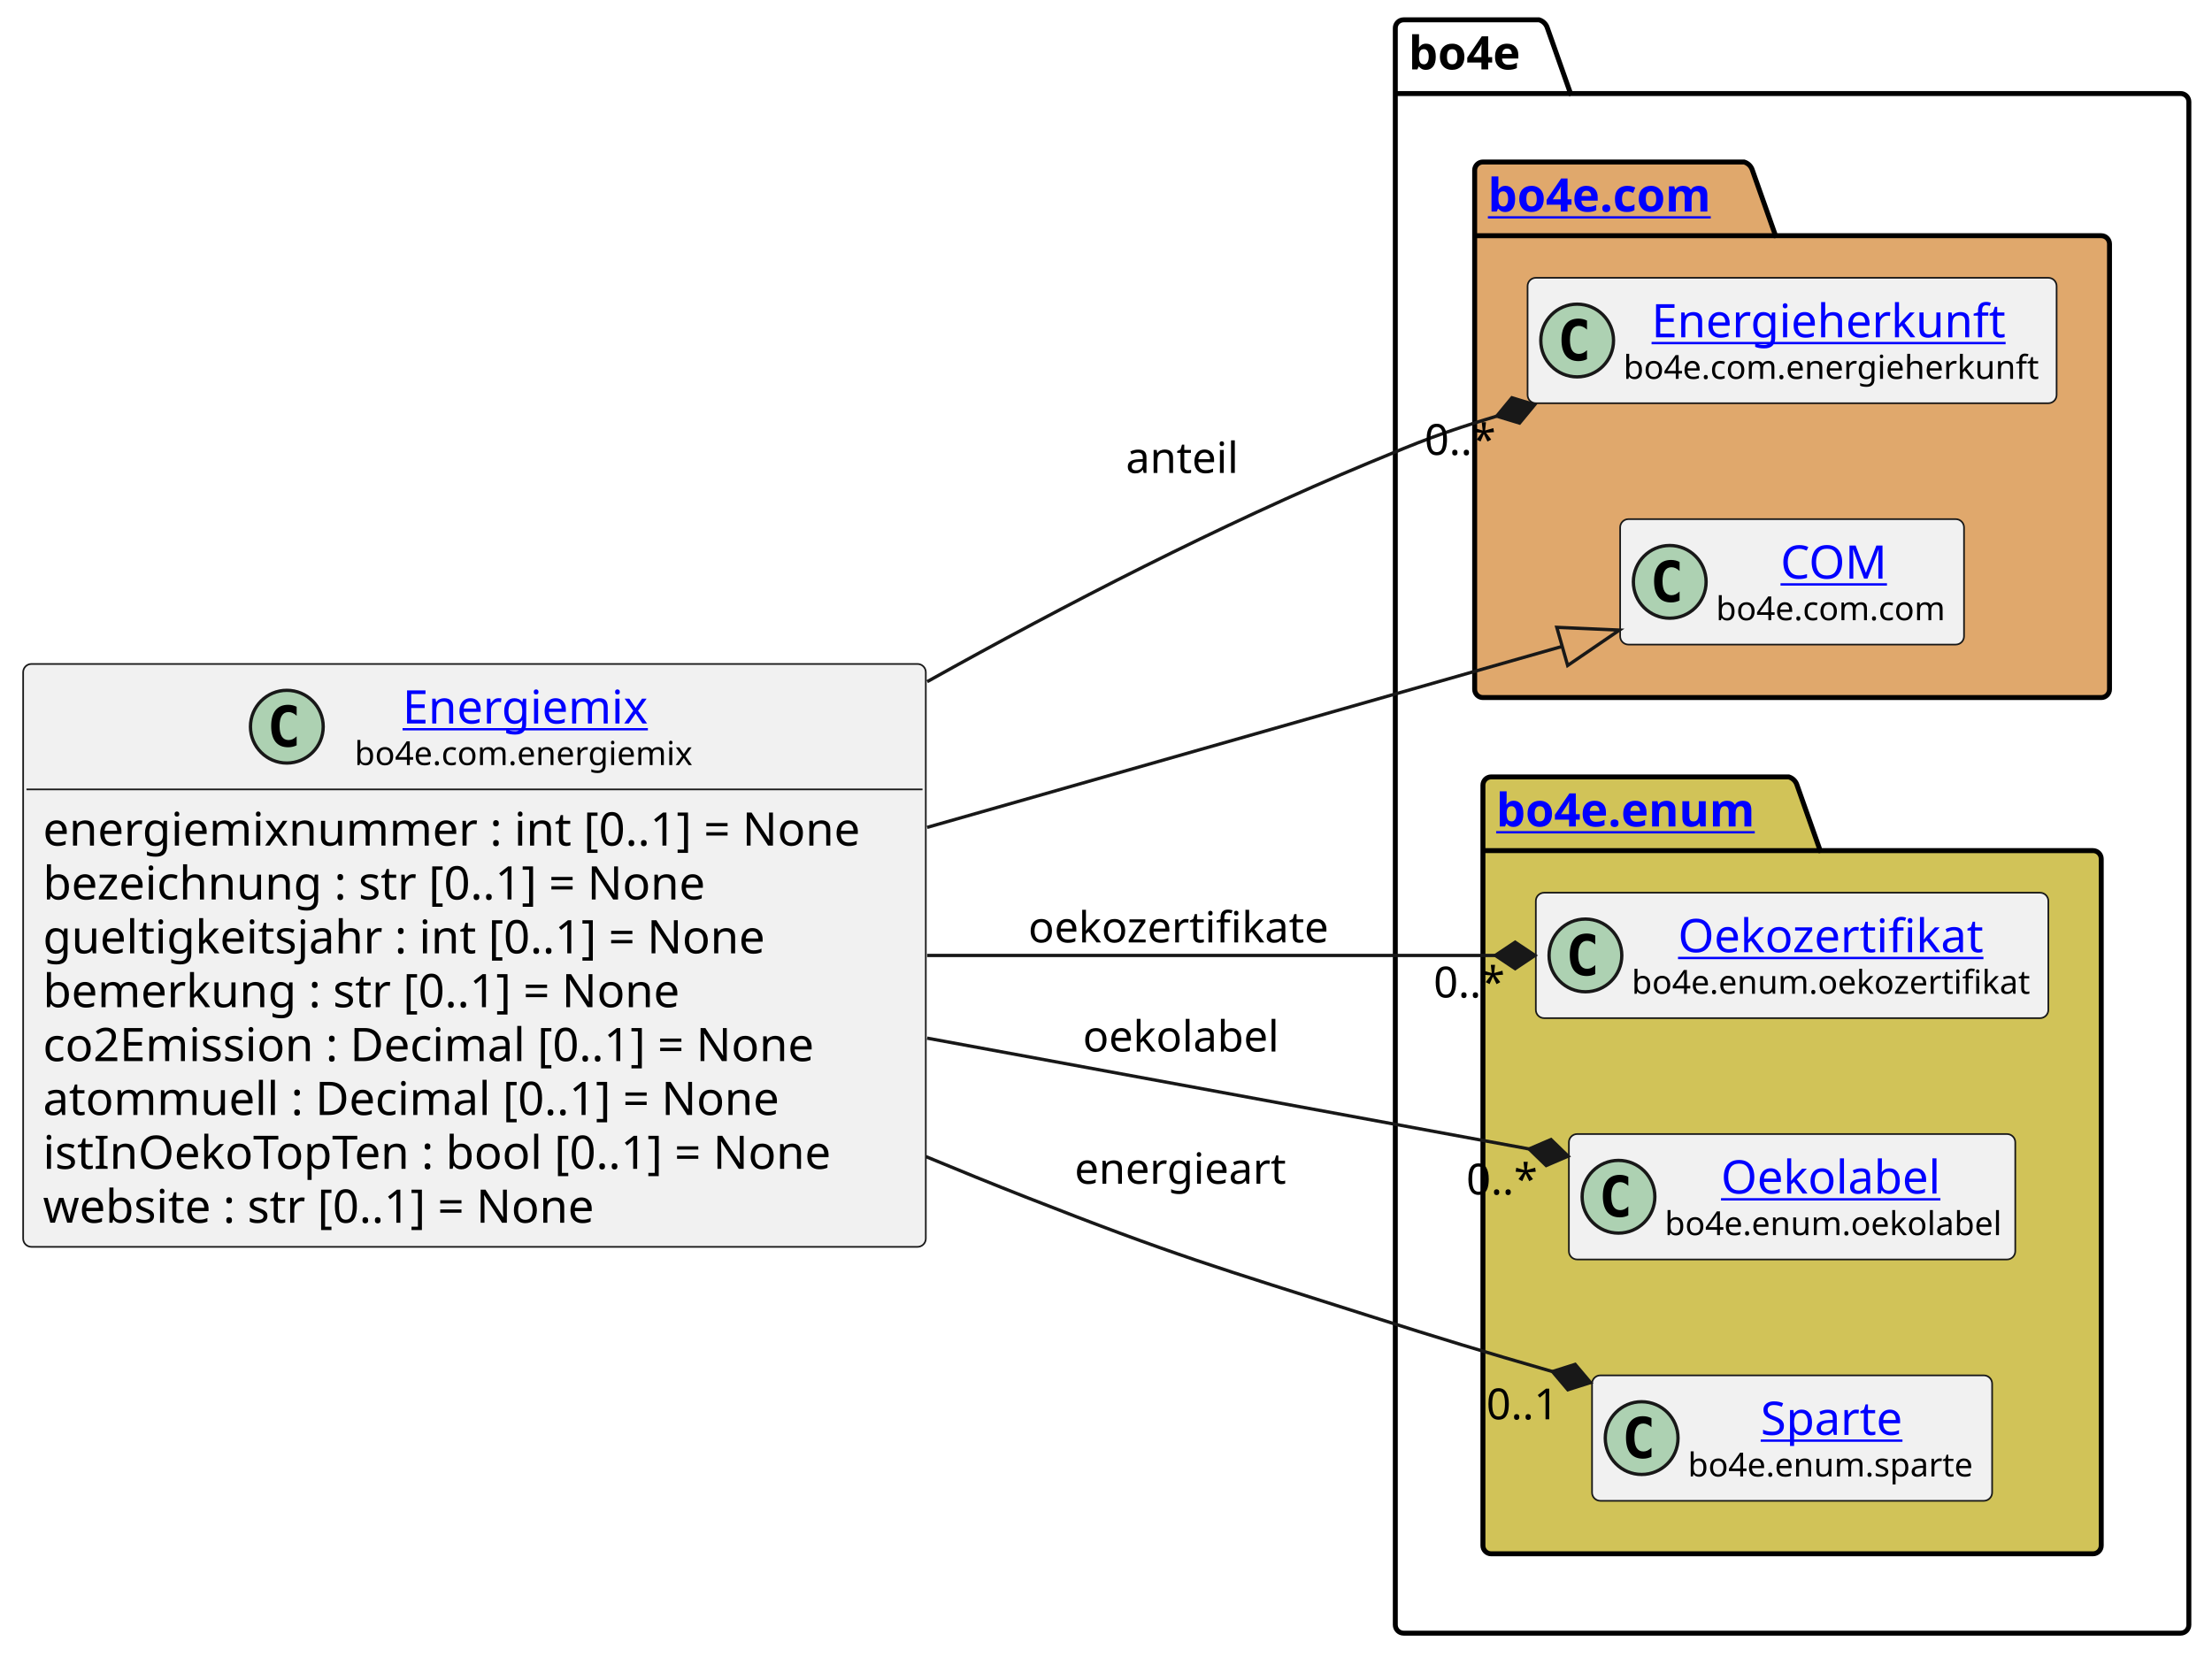
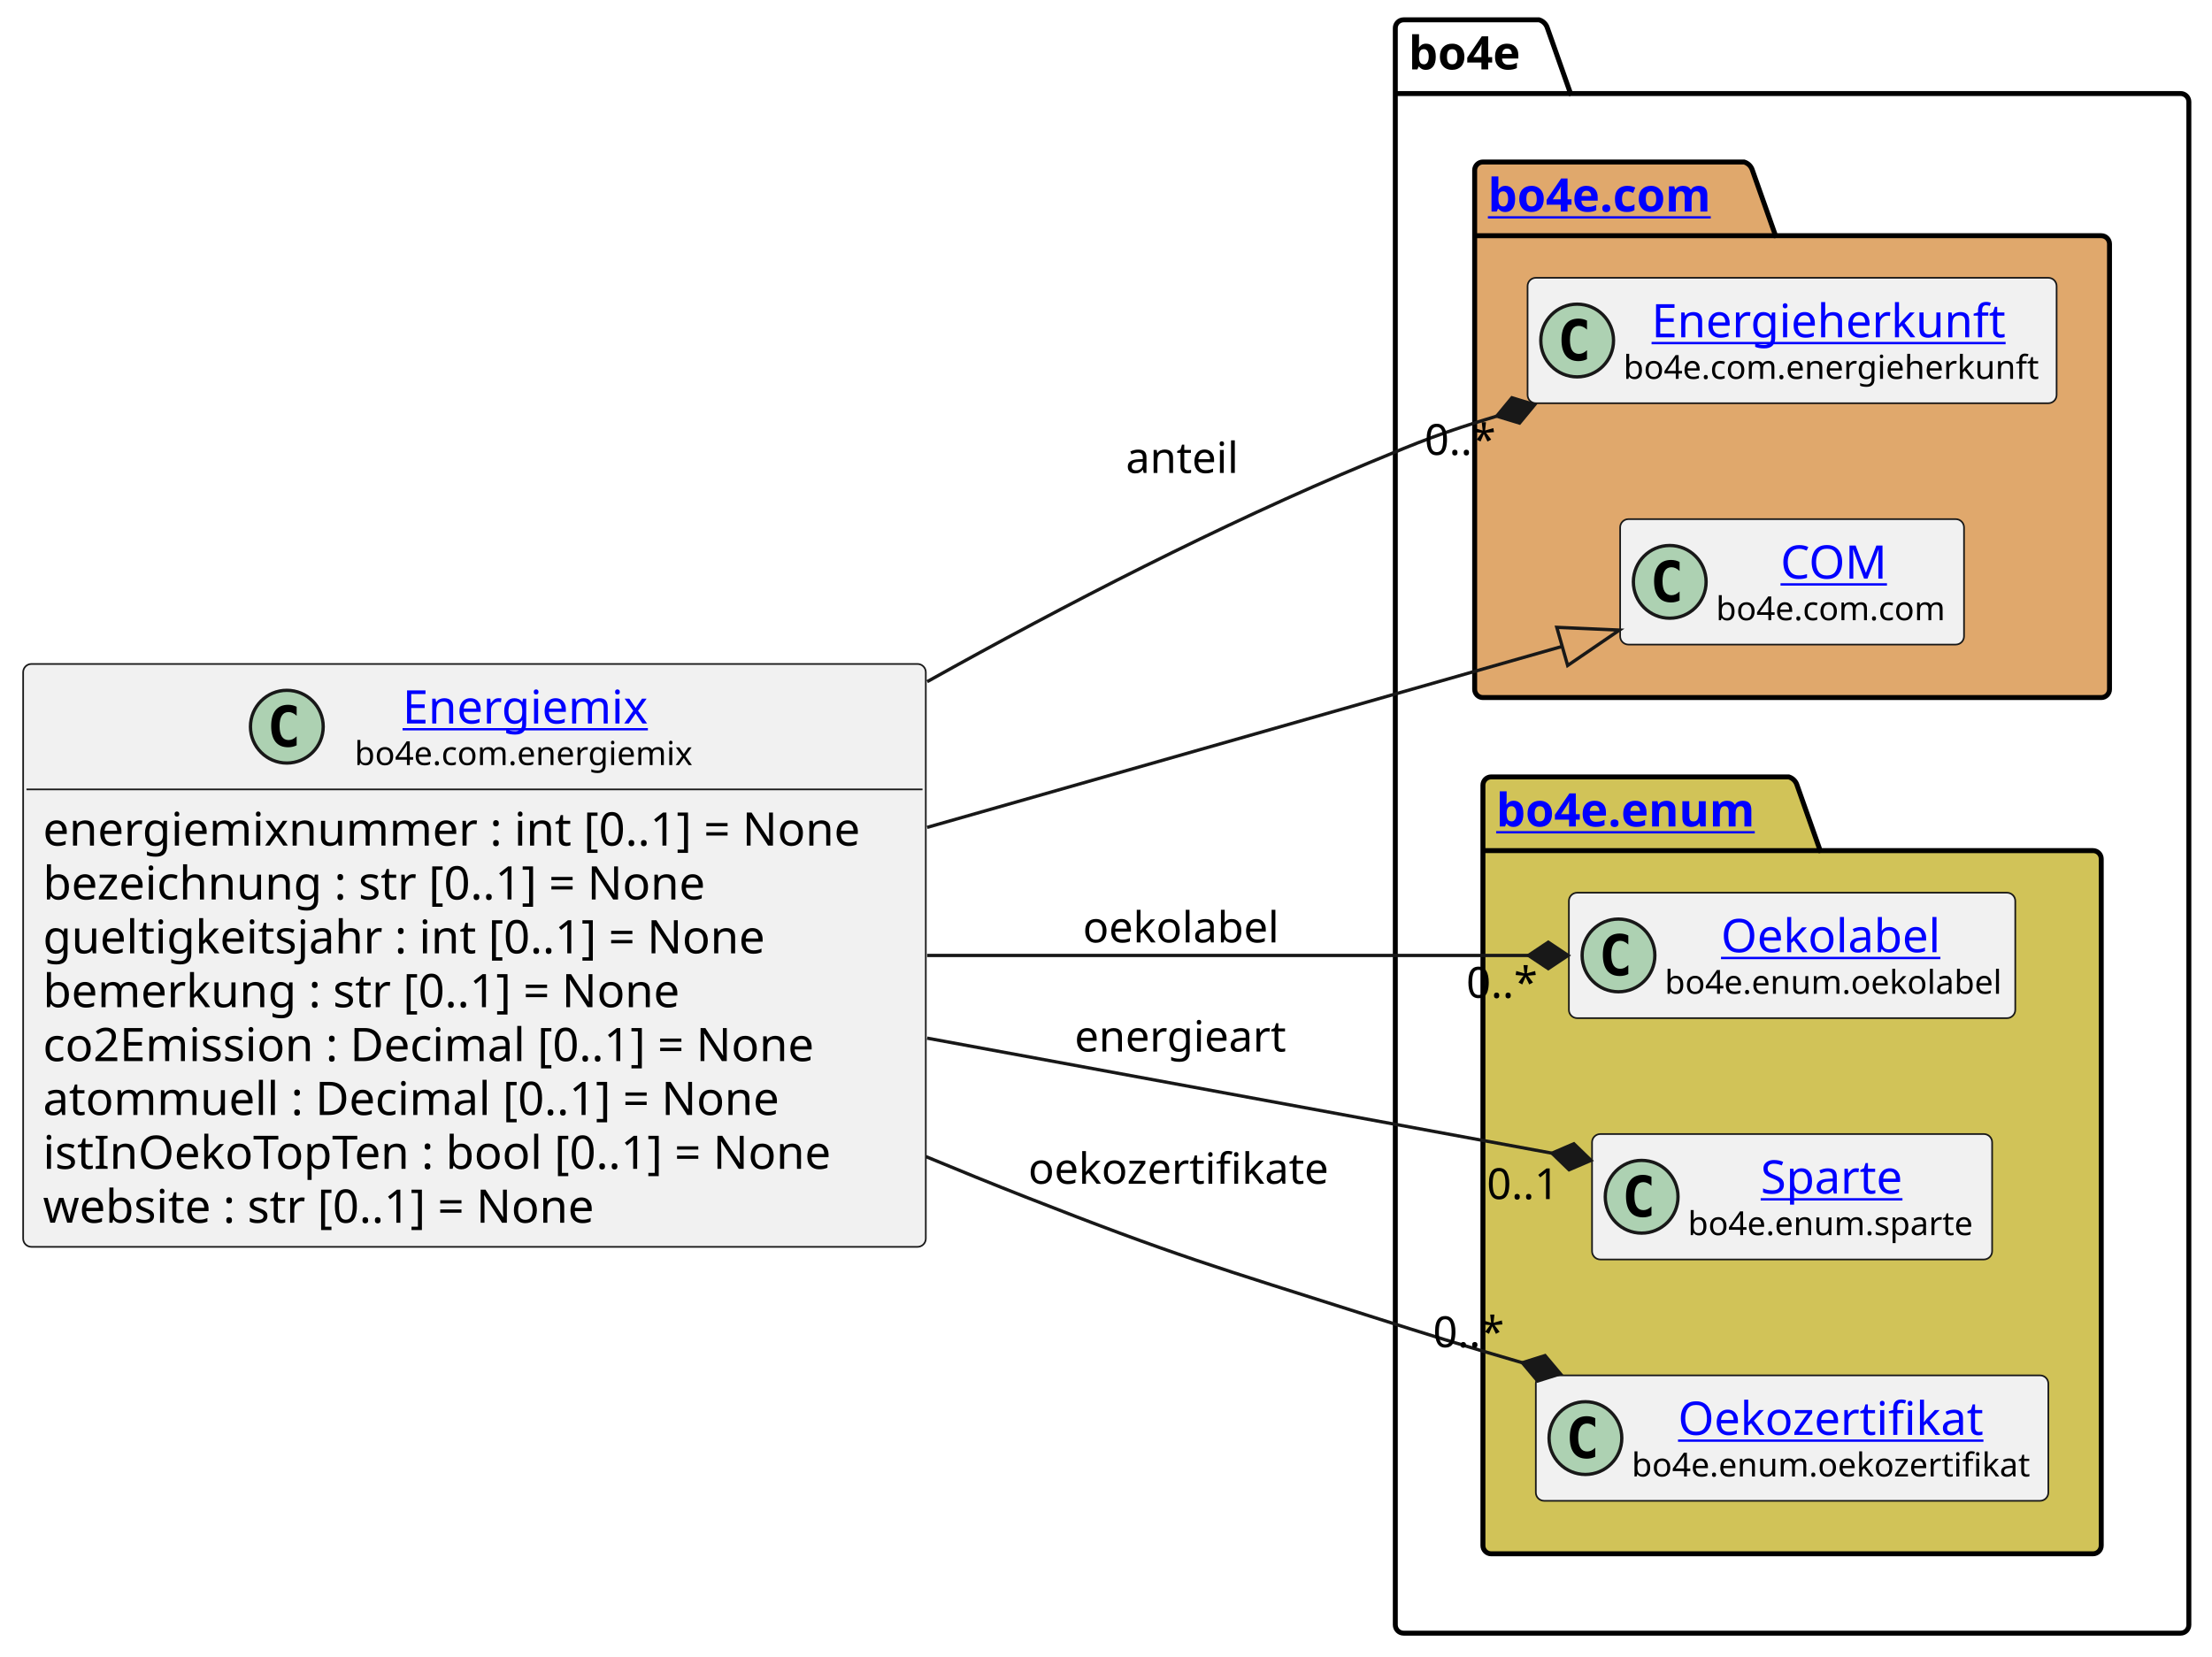
<svg xmlns="http://www.w3.org/2000/svg" xmlns:xlink="http://www.w3.org/1999/xlink" contentStyleType="text/css" height="501px" preserveAspectRatio="none" style="width:669px;height:501px;background:#FFFFFF;" version="1.1" viewBox="0 0 669 501" width="669px" zoomAndPan="magnify">
  <defs />
  <g>
    <g id="cluster_bo4e">
      <path d="M424.5,6 L465.5,6 A3.75,3.75 0 0 1 468,8.5 L475,28.297 L659.5,28.297 A2.5,2.5 0 0 1 662,30.797 L662,491.5 A2.5,2.5 0 0 1 659.5,494 L424.5,494 A2.5,2.5 0 0 1 422,491.5 L422,8.5 A2.5,2.5 0 0 1 424.5,6 " fill="none" style="stroke:#000000;stroke-width:1.5;" />
      <line style="stroke:#000000;stroke-width:1.5;" x1="422" x2="475" y1="28.297" y2="28.297" />
      <text fill="#000000" font-family="sans-serif" font-size="14" font-weight="bold" lengthAdjust="spacing" textLength="40" x="426" y="20.995">bo4e</text>
    </g>
    <g id="cluster_com">
      <path d="M448.5,49 L527.5,49 A3.75,3.75 0 0 1 530,51.5 L537,71.297 L635.5,71.297 A2.5,2.5 0 0 1 638,73.797 L638,208.5 A2.5,2.5 0 0 1 635.5,211 L448.5,211 A2.5,2.5 0 0 1 446,208.5 L446,51.5 A2.5,2.5 0 0 1 448.5,49 " fill="#E0A86C" style="stroke:#000000;stroke-width:1.5;" />
      <line style="stroke:#000000;stroke-width:1.5;" x1="446" x2="537" y1="71.297" y2="71.297" />
      <a href="https://bo4e.github.io/BO4E-python/latest/api/bo4e.com.html" target="_top" title="https://bo4e.github.io/BO4E-python/latest/api/bo4e.com.html" xlink:actuate="onRequest" xlink:href="https://bo4e.github.io/BO4E-python/latest/api/bo4e.com.html" xlink:show="new" xlink:title="https://bo4e.github.io/BO4E-python/latest/api/bo4e.com.html" xlink:type="simple">
        <text fill="#0000FF" font-family="sans-serif" font-size="14" font-weight="bold" lengthAdjust="spacing" text-decoration="underline" textLength="78" x="450" y="63.995">bo4e.com</text>
      </a>
    </g>
    <g id="cluster_enum">
      <path d="M451,235 L541,235 A3.75,3.75 0 0 1 543.5,237.5 L550.5,257.297 L633,257.297 A2.5,2.5 0 0 1 635.5,259.797 L635.5,467.5 A2.5,2.5 0 0 1 633,470 L451,470 A2.5,2.5 0 0 1 448.5,467.5 L448.5,237.5 A2.5,2.5 0 0 1 451,235 " fill="#D1C358" style="stroke:#000000;stroke-width:1.5;" />
      <line style="stroke:#000000;stroke-width:1.5;" x1="448.5" x2="550.5" y1="257.297" y2="257.297" />
      <a href="https://bo4e.github.io/BO4E-python/latest/api/bo4e.enum.html" target="_top" title="https://bo4e.github.io/BO4E-python/latest/api/bo4e.enum.html" xlink:actuate="onRequest" xlink:href="https://bo4e.github.io/BO4E-python/latest/api/bo4e.enum.html" xlink:show="new" xlink:title="https://bo4e.github.io/BO4E-python/latest/api/bo4e.enum.html" xlink:type="simple">
        <text fill="#0000FF" font-family="sans-serif" font-size="14" font-weight="bold" lengthAdjust="spacing" text-decoration="underline" textLength="89" x="452.5" y="249.995">bo4e.enum</text>
      </a>
    </g>
    <g id="elem_Energieherkunft">
      <rect codeLine="15" fill="#F1F1F1" height="37.938" id="Energieherkunft" rx="2.5" ry="2.5" style="stroke:#181818;stroke-width:0.5;" width="160" x="462" y="84.03" />
      <ellipse cx="477" cy="102.999" fill="#ADD1B2" rx="11" ry="11" style="stroke:#181818;stroke-width:1.0;" />
      <path d="M479.969,108.639 Q479.391,108.936 478.75,109.077 Q478.109,109.233 477.406,109.233 Q474.906,109.233 473.578,107.593 Q472.266,105.936 472.266,102.811 Q472.266,99.686 473.578,98.03 Q474.906,96.374 477.406,96.374 Q478.109,96.374 478.75,96.53 Q479.406,96.686 479.969,96.983 L479.969,99.702 Q479.344,99.124 478.75,98.858 Q478.156,98.577 477.531,98.577 Q476.188,98.577 475.5,99.655 Q474.812,100.718 474.812,102.811 Q474.812,104.905 475.5,105.983 Q476.188,107.046 477.531,107.046 Q478.156,107.046 478.75,106.78 Q479.344,106.499 479.969,105.921 L479.969,108.639 Z " fill="#000000" />
      <a href="https://bo4e.github.io/BO4E-python/latest/api/bo4e.com.html#bo4e.com.energieherkunft.Energieherkunft" target="_top" title="https://bo4e.github.io/BO4E-python/latest/api/bo4e.com.html#bo4e.com.energieherkunft.Energieherkunft" xlink:actuate="onRequest" xlink:href="https://bo4e.github.io/BO4E-python/latest/api/bo4e.com.html#bo4e.com.energieherkunft.Energieherkunft" xlink:show="new" xlink:title="https://bo4e.github.io/BO4E-python/latest/api/bo4e.com.html#bo4e.com.energieherkunft.Energieherkunft" xlink:type="simple">
        <text fill="#0000FF" font-family="sans-serif" font-size="14" lengthAdjust="spacing" text-decoration="underline" textLength="111" x="499.5" y="102.025">Energieherkunft</text>
      </a>
      <text fill="#000000" font-family="sans-serif" font-size="10" lengthAdjust="spacing" textLength="128" x="491" y="114.609">bo4e.com.energieherkunft</text>
    </g>
    <g id="elem_COM">
      <rect codeLine="16" fill="#F1F1F1" height="37.938" id="COM" rx="2.5" ry="2.5" style="stroke:#181818;stroke-width:0.5;" width="104" x="490" y="157.03" />
      <ellipse cx="505" cy="175.999" fill="#ADD1B2" rx="11" ry="11" style="stroke:#181818;stroke-width:1.0;" />
      <path d="M507.969,181.639 Q507.391,181.936 506.75,182.077 Q506.109,182.233 505.406,182.233 Q502.906,182.233 501.578,180.593 Q500.266,178.936 500.266,175.811 Q500.266,172.686 501.578,171.03 Q502.906,169.374 505.406,169.374 Q506.109,169.374 506.75,169.53 Q507.406,169.686 507.969,169.983 L507.969,172.702 Q507.344,172.124 506.75,171.858 Q506.156,171.577 505.531,171.577 Q504.188,171.577 503.5,172.655 Q502.812,173.718 502.812,175.811 Q502.812,177.905 503.5,178.983 Q504.188,180.046 505.531,180.046 Q506.156,180.046 506.75,179.78 Q507.344,179.499 507.969,178.921 L507.969,181.639 Z " fill="#000000" />
      <a href="https://bo4e.github.io/BO4E-python/latest/api/bo4e.com.html#bo4e.com.com.COM" target="_top" title="https://bo4e.github.io/BO4E-python/latest/api/bo4e.com.html#bo4e.com.com.COM" xlink:actuate="onRequest" xlink:href="https://bo4e.github.io/BO4E-python/latest/api/bo4e.com.html#bo4e.com.com.COM" xlink:show="new" xlink:title="https://bo4e.github.io/BO4E-python/latest/api/bo4e.com.html#bo4e.com.com.COM" xlink:type="simple">
        <text fill="#0000FF" font-family="sans-serif" font-size="14" lengthAdjust="spacing" text-decoration="underline" textLength="33" x="538.5" y="175.025">COM</text>
      </a>
      <text fill="#000000" font-family="sans-serif" font-size="10" lengthAdjust="spacing" textLength="72" x="519" y="187.609">bo4e.com.com</text>
    </g>
-     <g id="elem_Oekozertifikat">
-       <rect codeLine="19" fill="#F1F1F1" height="37.938" id="Oekozertifikat" rx="2.5" ry="2.5" style="stroke:#181818;stroke-width:0.5;" width="155" x="464.5" y="270.03" />
-       <ellipse cx="479.5" cy="288.999" fill="#ADD1B2" rx="11" ry="11" style="stroke:#181818;stroke-width:1.0;" />
-       <path d="M482.469,294.639 Q481.891,294.936 481.25,295.077 Q480.609,295.233 479.906,295.233 Q477.406,295.233 476.078,293.592 Q474.766,291.936 474.766,288.811 Q474.766,285.686 476.078,284.03 Q477.406,282.374 479.906,282.374 Q480.609,282.374 481.25,282.53 Q481.906,282.686 482.469,282.983 L482.469,285.702 Q481.844,285.124 481.25,284.858 Q480.656,284.577 480.031,284.577 Q478.688,284.577 478,285.655 Q477.312,286.717 477.312,288.811 Q477.312,290.905 478,291.983 Q478.688,293.046 480.031,293.046 Q480.656,293.046 481.25,292.78 Q481.844,292.499 482.469,291.921 L482.469,294.639 Z " fill="#000000" />
-       <a href="https://bo4e.github.io/BO4E-python/latest/api/bo4e.enum.html#bo4e.enum.oekozertifikat.Oekozertifikat" target="_top" title="https://bo4e.github.io/BO4E-python/latest/api/bo4e.enum.html#bo4e.enum.oekozertifikat.Oekozertifikat" xlink:actuate="onRequest" xlink:href="https://bo4e.github.io/BO4E-python/latest/api/bo4e.enum.html#bo4e.enum.oekozertifikat.Oekozertifikat" xlink:show="new" xlink:title="https://bo4e.github.io/BO4E-python/latest/api/bo4e.enum.html#bo4e.enum.oekozertifikat.Oekozertifikat" xlink:type="simple">
-         <text fill="#0000FF" font-family="sans-serif" font-size="14" lengthAdjust="spacing" text-decoration="underline" textLength="95" x="507.5" y="288.025">Oekozertifikat</text>
+     <g id="elem_Oekolabel">
+       <rect codeLine="19" fill="#F1F1F1" height="37.938" id="Oekolabel" rx="2.5" ry="2.5" style="stroke:#181818;stroke-width:0.5;" width="135" x="474.5" y="270.03" />
+       <ellipse cx="489.5" cy="288.999" fill="#ADD1B2" rx="11" ry="11" style="stroke:#181818;stroke-width:1.0;" />
+       <path d="M492.469,294.639 Q491.891,294.936 491.25,295.077 Q490.609,295.233 489.906,295.233 Q487.406,295.233 486.078,293.592 Q484.766,291.936 484.766,288.811 Q484.766,285.686 486.078,284.03 Q487.406,282.374 489.906,282.374 Q490.609,282.374 491.25,282.53 Q491.906,282.686 492.469,282.983 L492.469,285.702 Q491.844,285.124 491.25,284.858 Q490.656,284.577 490.031,284.577 Q488.688,284.577 488,285.655 Q487.312,286.717 487.312,288.811 Q487.312,290.905 488,291.983 Q488.688,293.046 490.031,293.046 Q490.656,293.046 491.25,292.78 Q491.844,292.499 492.469,291.921 L492.469,294.639 Z " fill="#000000" />
+       <a href="https://bo4e.github.io/BO4E-python/latest/api/bo4e.enum.html#bo4e.enum.oekolabel.Oekolabel" target="_top" title="https://bo4e.github.io/BO4E-python/latest/api/bo4e.enum.html#bo4e.enum.oekolabel.Oekolabel" xlink:actuate="onRequest" xlink:href="https://bo4e.github.io/BO4E-python/latest/api/bo4e.enum.html#bo4e.enum.oekolabel.Oekolabel" xlink:show="new" xlink:title="https://bo4e.github.io/BO4E-python/latest/api/bo4e.enum.html#bo4e.enum.oekolabel.Oekolabel" xlink:type="simple">
+         <text fill="#0000FF" font-family="sans-serif" font-size="14" lengthAdjust="spacing" text-decoration="underline" textLength="69" x="520.5" y="288.025">Oekolabel</text>
      </a>
-       <text fill="#000000" font-family="sans-serif" font-size="10" lengthAdjust="spacing" textLength="123" x="493.5" y="300.609">bo4e.enum.oekozertifikat</text>
-     </g>
-     <g id="elem_Oekolabel">
-       <rect codeLine="20" fill="#F1F1F1" height="37.938" id="Oekolabel" rx="2.5" ry="2.5" style="stroke:#181818;stroke-width:0.5;" width="135" x="474.5" y="343.03" />
-       <ellipse cx="489.5" cy="361.999" fill="#ADD1B2" rx="11" ry="11" style="stroke:#181818;stroke-width:1.0;" />
-       <path d="M492.469,367.639 Q491.891,367.936 491.25,368.077 Q490.609,368.233 489.906,368.233 Q487.406,368.233 486.078,366.592 Q484.766,364.936 484.766,361.811 Q484.766,358.686 486.078,357.03 Q487.406,355.374 489.906,355.374 Q490.609,355.374 491.25,355.53 Q491.906,355.686 492.469,355.983 L492.469,358.702 Q491.844,358.124 491.25,357.858 Q490.656,357.577 490.031,357.577 Q488.688,357.577 488,358.655 Q487.312,359.717 487.312,361.811 Q487.312,363.905 488,364.983 Q488.688,366.046 490.031,366.046 Q490.656,366.046 491.25,365.78 Q491.844,365.499 492.469,364.921 L492.469,367.639 Z " fill="#000000" />
-       <a href="https://bo4e.github.io/BO4E-python/latest/api/bo4e.enum.html#bo4e.enum.oekolabel.Oekolabel" target="_top" title="https://bo4e.github.io/BO4E-python/latest/api/bo4e.enum.html#bo4e.enum.oekolabel.Oekolabel" xlink:actuate="onRequest" xlink:href="https://bo4e.github.io/BO4E-python/latest/api/bo4e.enum.html#bo4e.enum.oekolabel.Oekolabel" xlink:show="new" xlink:title="https://bo4e.github.io/BO4E-python/latest/api/bo4e.enum.html#bo4e.enum.oekolabel.Oekolabel" xlink:type="simple">
-         <text fill="#0000FF" font-family="sans-serif" font-size="14" lengthAdjust="spacing" text-decoration="underline" textLength="69" x="520.5" y="361.025">Oekolabel</text>
-       </a>
-       <text fill="#000000" font-family="sans-serif" font-size="10" lengthAdjust="spacing" textLength="103" x="503.5" y="373.609">bo4e.enum.oekolabel</text>
+       <text fill="#000000" font-family="sans-serif" font-size="10" lengthAdjust="spacing" textLength="103" x="503.5" y="300.609">bo4e.enum.oekolabel</text>
    </g>
    <g id="elem_Sparte">
-       <rect codeLine="21" fill="#F1F1F1" height="37.938" id="Sparte" rx="2.5" ry="2.5" style="stroke:#181818;stroke-width:0.5;" width="121" x="481.5" y="416.03" />
-       <ellipse cx="496.5" cy="434.999" fill="#ADD1B2" rx="11" ry="11" style="stroke:#181818;stroke-width:1.0;" />
-       <path d="M499.469,440.639 Q498.891,440.936 498.25,441.077 Q497.609,441.233 496.906,441.233 Q494.406,441.233 493.078,439.592 Q491.766,437.936 491.766,434.811 Q491.766,431.686 493.078,430.03 Q494.406,428.374 496.906,428.374 Q497.609,428.374 498.25,428.53 Q498.906,428.686 499.469,428.983 L499.469,431.702 Q498.844,431.124 498.25,430.858 Q497.656,430.577 497.031,430.577 Q495.688,430.577 495,431.655 Q494.312,432.717 494.312,434.811 Q494.312,436.905 495,437.983 Q495.688,439.046 497.031,439.046 Q497.656,439.046 498.25,438.78 Q498.844,438.499 499.469,437.921 L499.469,440.639 Z " fill="#000000" />
+       <rect codeLine="20" fill="#F1F1F1" height="37.938" id="Sparte" rx="2.5" ry="2.5" style="stroke:#181818;stroke-width:0.5;" width="121" x="481.5" y="343.03" />
+       <ellipse cx="496.5" cy="361.999" fill="#ADD1B2" rx="11" ry="11" style="stroke:#181818;stroke-width:1.0;" />
+       <path d="M499.469,367.639 Q498.891,367.936 498.25,368.077 Q497.609,368.233 496.906,368.233 Q494.406,368.233 493.078,366.592 Q491.766,364.936 491.766,361.811 Q491.766,358.686 493.078,357.03 Q494.406,355.374 496.906,355.374 Q497.609,355.374 498.25,355.53 Q498.906,355.686 499.469,355.983 L499.469,358.702 Q498.844,358.124 498.25,357.858 Q497.656,357.577 497.031,357.577 Q495.688,357.577 495,358.655 Q494.312,359.717 494.312,361.811 Q494.312,363.905 495,364.983 Q495.688,366.046 497.031,366.046 Q497.656,366.046 498.25,365.78 Q498.844,365.499 499.469,364.921 L499.469,367.639 Z " fill="#000000" />
      <a href="https://bo4e.github.io/BO4E-python/latest/api/bo4e.enum.html#bo4e.enum.sparte.Sparte" target="_top" title="https://bo4e.github.io/BO4E-python/latest/api/bo4e.enum.html#bo4e.enum.sparte.Sparte" xlink:actuate="onRequest" xlink:href="https://bo4e.github.io/BO4E-python/latest/api/bo4e.enum.html#bo4e.enum.sparte.Sparte" xlink:show="new" xlink:title="https://bo4e.github.io/BO4E-python/latest/api/bo4e.enum.html#bo4e.enum.sparte.Sparte" xlink:type="simple">
-         <text fill="#0000FF" font-family="sans-serif" font-size="14" lengthAdjust="spacing" text-decoration="underline" textLength="45" x="532.5" y="434.025">Sparte</text>
+         <text fill="#0000FF" font-family="sans-serif" font-size="14" lengthAdjust="spacing" text-decoration="underline" textLength="45" x="532.5" y="361.025">Sparte</text>
      </a>
-       <text fill="#000000" font-family="sans-serif" font-size="10" lengthAdjust="spacing" textLength="89" x="510.5" y="446.609">bo4e.enum.sparte</text>
+       <text fill="#000000" font-family="sans-serif" font-size="10" lengthAdjust="spacing" textLength="89" x="510.5" y="373.609">bo4e.enum.sparte</text>
+     </g>
+     <g id="elem_Oekozertifikat">
+       <rect codeLine="21" fill="#F1F1F1" height="37.938" id="Oekozertifikat" rx="2.5" ry="2.5" style="stroke:#181818;stroke-width:0.5;" width="155" x="464.5" y="416.03" />
+       <ellipse cx="479.5" cy="434.999" fill="#ADD1B2" rx="11" ry="11" style="stroke:#181818;stroke-width:1.0;" />
+       <path d="M482.469,440.639 Q481.891,440.936 481.25,441.077 Q480.609,441.233 479.906,441.233 Q477.406,441.233 476.078,439.592 Q474.766,437.936 474.766,434.811 Q474.766,431.686 476.078,430.03 Q477.406,428.374 479.906,428.374 Q480.609,428.374 481.25,428.53 Q481.906,428.686 482.469,428.983 L482.469,431.702 Q481.844,431.124 481.25,430.858 Q480.656,430.577 480.031,430.577 Q478.688,430.577 478,431.655 Q477.312,432.717 477.312,434.811 Q477.312,436.905 478,437.983 Q478.688,439.046 480.031,439.046 Q480.656,439.046 481.25,438.78 Q481.844,438.499 482.469,437.921 L482.469,440.639 Z " fill="#000000" />
+       <a href="https://bo4e.github.io/BO4E-python/latest/api/bo4e.enum.html#bo4e.enum.oekozertifikat.Oekozertifikat" target="_top" title="https://bo4e.github.io/BO4E-python/latest/api/bo4e.enum.html#bo4e.enum.oekozertifikat.Oekozertifikat" xlink:actuate="onRequest" xlink:href="https://bo4e.github.io/BO4E-python/latest/api/bo4e.enum.html#bo4e.enum.oekozertifikat.Oekozertifikat" xlink:show="new" xlink:title="https://bo4e.github.io/BO4E-python/latest/api/bo4e.enum.html#bo4e.enum.oekozertifikat.Oekozertifikat" xlink:type="simple">
+         <text fill="#0000FF" font-family="sans-serif" font-size="14" lengthAdjust="spacing" text-decoration="underline" textLength="95" x="507.5" y="434.025">Oekozertifikat</text>
+       </a>
+       <text fill="#000000" font-family="sans-serif" font-size="10" lengthAdjust="spacing" textLength="123" x="493.5" y="446.609">bo4e.enum.oekozertifikat</text>
    </g>
    <g id="elem_Energiemix">
      <rect codeLine="3" fill="#F1F1F1" height="176.312" id="Energiemix" rx="2.5" ry="2.5" style="stroke:#181818;stroke-width:0.5;" width="273" x="7" y="200.84" />
      <ellipse cx="86.75" cy="219.809" fill="#ADD1B2" rx="11" ry="11" style="stroke:#181818;stroke-width:1.0;" />
      <path d="M89.719,225.449 Q89.141,225.746 88.5,225.887 Q87.859,226.043 87.156,226.043 Q84.656,226.043 83.328,224.403 Q82.016,222.746 82.016,219.621 Q82.016,216.496 83.328,214.84 Q84.656,213.184 87.156,213.184 Q87.859,213.184 88.5,213.34 Q89.156,213.496 89.719,213.793 L89.719,216.512 Q89.094,215.934 88.5,215.668 Q87.906,215.387 87.281,215.387 Q85.938,215.387 85.25,216.465 Q84.562,217.528 84.562,219.621 Q84.562,221.715 85.25,222.793 Q85.938,223.856 87.281,223.856 Q87.906,223.856 88.5,223.59 Q89.094,223.309 89.719,222.731 L89.719,225.449 Z " fill="#000000" />
      <a href="https://bo4e.github.io/BO4E-python/latest/api/bo4e.com.html#bo4e.com.energiemix.Energiemix" target="_top" title="https://bo4e.github.io/BO4E-python/latest/api/bo4e.com.html#bo4e.com.energiemix.Energiemix" xlink:actuate="onRequest" xlink:href="https://bo4e.github.io/BO4E-python/latest/api/bo4e.com.html#bo4e.com.energiemix.Energiemix" xlink:show="new" xlink:title="https://bo4e.github.io/BO4E-python/latest/api/bo4e.com.html#bo4e.com.energiemix.Energiemix" xlink:type="simple">
        <text fill="#0000FF" font-family="sans-serif" font-size="14" lengthAdjust="spacing" text-decoration="underline" textLength="76" x="121.75" y="218.835">Energiemix</text>
      </a>
      <text fill="#000000" font-family="sans-serif" font-size="10" lengthAdjust="spacing" textLength="105" x="107.25" y="231.419">bo4e.com.energiemix</text>
      <line style="stroke:#181818;stroke-width:0.5;" x1="8" x2="279" y1="238.778" y2="238.778" />
      <text fill="#000000" font-family="sans-serif" font-size="14" lengthAdjust="spacing" textLength="261" x="13" y="255.773">energiemixnummer : int [0..1] = None</text>
      <text fill="#000000" font-family="sans-serif" font-size="14" lengthAdjust="spacing" textLength="219" x="13" y="272.07">bezeichnung : str [0..1] = None</text>
      <text fill="#000000" font-family="sans-serif" font-size="14" lengthAdjust="spacing" textLength="232" x="13" y="288.366">gueltigkeitsjahr : int [0..1] = None</text>
      <text fill="#000000" font-family="sans-serif" font-size="14" lengthAdjust="spacing" textLength="208" x="13" y="304.663">bemerkung : str [0..1] = None</text>
      <text fill="#000000" font-family="sans-serif" font-size="14" lengthAdjust="spacing" textLength="253" x="13" y="320.96">co2Emission : Decimal [0..1] = None</text>
      <text fill="#000000" font-family="sans-serif" font-size="14" lengthAdjust="spacing" textLength="237" x="13" y="337.257">atommuell : Decimal [0..1] = None</text>
      <text fill="#000000" font-family="sans-serif" font-size="14" lengthAdjust="spacing" textLength="259" x="13" y="353.554">istInOekoTopTen : bool [0..1] = None</text>
      <text fill="#000000" font-family="sans-serif" font-size="14" lengthAdjust="spacing" textLength="182" x="13" y="369.851">website : str [0..1] = None</text>
    </g>
    <g id="link_Energiemix_COM">
      <path codeLine="24" d="M280.4,250.27 C352.58,229.7 419.74,210.566 472.48,195.526 " fill="none" id="Energiemix-to-COM" style="stroke:#181818;stroke-width:1.0;" />
      <polygon fill="none" points="489.79,190.59,470.835,189.756,474.125,201.296,489.79,190.59" style="stroke:#181818;stroke-width:1.0;" />
    </g>
    <g id="link_Energiemix_Sparte">
-       <path codeLine="25" d="M280.05,349.86 C290.15,354.06 300.21,358.15 310,362 C355.53,379.89 367.39,383.15 414,398 C435.77,404.94 448.281,408.743 469.521,414.873 " fill="none" id="Energiemix-to-Sparte" style="stroke:#181818;stroke-width:1.0;" />
-       <polygon fill="#181818" points="481.05,418.2,476.394,412.693,469.521,414.873,474.176,420.379,481.05,418.2" style="stroke:#181818;stroke-width:1.0;" />
-       <text fill="#000000" font-family="sans-serif" font-size="13" lengthAdjust="spacing" textLength="66" x="325" y="358.067">energieart</text>
-       <text fill="#000000" font-family="sans-serif" font-size="13" lengthAdjust="spacing" textLength="24" x="449.527" y="429.315">0..1</text>
+       <path codeLine="25" d="M280.4,314.02 C348.77,326.61 416.358,339.058 469.378,348.817 " fill="none" id="Energiemix-to-Sparte" style="stroke:#181818;stroke-width:1.0;" />
+       <polygon fill="#181818" points="481.18,350.99,476.003,345.97,469.378,348.817,474.555,353.838,481.18,350.99" style="stroke:#181818;stroke-width:1.0;" />
+       <text fill="#000000" font-family="sans-serif" font-size="13" lengthAdjust="spacing" textLength="66" x="325" y="318.067">energieart</text>
+       <text fill="#000000" font-family="sans-serif" font-size="13" lengthAdjust="spacing" textLength="24" x="449.67" y="362.702">0..1</text>
    </g>
    <g id="link_Energiemix_Energieherkunft">
      <path codeLine="26" d="M280.42,206.19 C322.3,182.79 369.2,158.64 414,140 C429.9,133.38 435.902,130.936 452.672,125.876 " fill="none" id="Energiemix-to-Energieherkunft" style="stroke:#181818;stroke-width:1.0;" />
      <polygon fill="#181818" points="464.16,122.41,457.26,120.314,452.672,125.876,459.571,127.973,464.16,122.41" style="stroke:#181818;stroke-width:1.0;" />
      <text fill="#000000" font-family="sans-serif" font-size="13" lengthAdjust="spacing" textLength="35" x="340.5" y="143.067">anteil</text>
      <text fill="#000000" font-family="sans-serif" font-size="13" lengthAdjust="spacing" textLength="23" x="430.83" y="137.596">0..*</text>
    </g>
    <g id="link_Energiemix_Oekozertifikat">
-       <path codeLine="27" d="M280.4,289 C341.82,289 400.14,289 452.24,289 " fill="none" id="Energiemix-to-Oekozertifikat" style="stroke:#181818;stroke-width:1.0;" />
-       <polygon fill="#181818" points="464.24,289,458.24,285,452.24,289,458.24,293,464.24,289" style="stroke:#181818;stroke-width:1.0;" />
-       <text fill="#000000" font-family="sans-serif" font-size="13" lengthAdjust="spacing" textLength="94" x="311" y="285.067">oekozertifikate</text>
-       <text fill="#000000" font-family="sans-serif" font-size="13" lengthAdjust="spacing" textLength="23" x="433.569" y="301.717">0..*</text>
+       <path codeLine="27" d="M280.05,349.86 C290.15,354.06 300.21,358.15 310,362 C355.53,379.89 367.39,383.15 414,398 C432.71,403.96 441.569,406.713 460.409,412.203 " fill="none" id="Energiemix-to-Oekozertifikat" style="stroke:#181818;stroke-width:1.0;" />
+       <polygon fill="#181818" points="471.93,415.56,467.289,410.041,460.409,412.203,465.05,417.722,471.93,415.56" style="stroke:#181818;stroke-width:1.0;" />
+       <text fill="#000000" font-family="sans-serif" font-size="13" lengthAdjust="spacing" textLength="94" x="311" y="358.067">oekozertifikate</text>
+       <text fill="#000000" font-family="sans-serif" font-size="13" lengthAdjust="spacing" textLength="23" x="433.381" y="407.504">0..*</text>
    </g>
    <g id="link_Energiemix_Oekolabel">
-       <path codeLine="28" d="M280.4,314.02 C345.86,326.07 409.618,337.807 462.458,347.537 " fill="none" id="Energiemix-to-Oekolabel" style="stroke:#181818;stroke-width:1.0;" />
-       <polygon fill="#181818" points="474.26,349.71,469.084,344.69,462.458,347.537,467.635,352.557,474.26,349.71" style="stroke:#181818;stroke-width:1.0;" />
-       <text fill="#000000" font-family="sans-serif" font-size="13" lengthAdjust="spacing" textLength="61" x="327.5" y="318.067">oekolabel</text>
-       <text fill="#000000" font-family="sans-serif" font-size="13" lengthAdjust="spacing" textLength="23" x="443.46" y="361.312">0..*</text>
+       <path codeLine="28" d="M280.4,289 C345.86,289 409.42,289 462.26,289 " fill="none" id="Energiemix-to-Oekolabel" style="stroke:#181818;stroke-width:1.0;" />
+       <polygon fill="#181818" points="474.26,289,468.26,285,462.26,289,468.26,293,474.26,289" style="stroke:#181818;stroke-width:1.0;" />
+       <text fill="#000000" font-family="sans-serif" font-size="13" lengthAdjust="spacing" textLength="61" x="327.5" y="285.067">oekolabel</text>
+       <text fill="#000000" font-family="sans-serif" font-size="13" lengthAdjust="spacing" textLength="23" x="443.46" y="301.812">0..*</text>
    </g>
  </g>
</svg>
